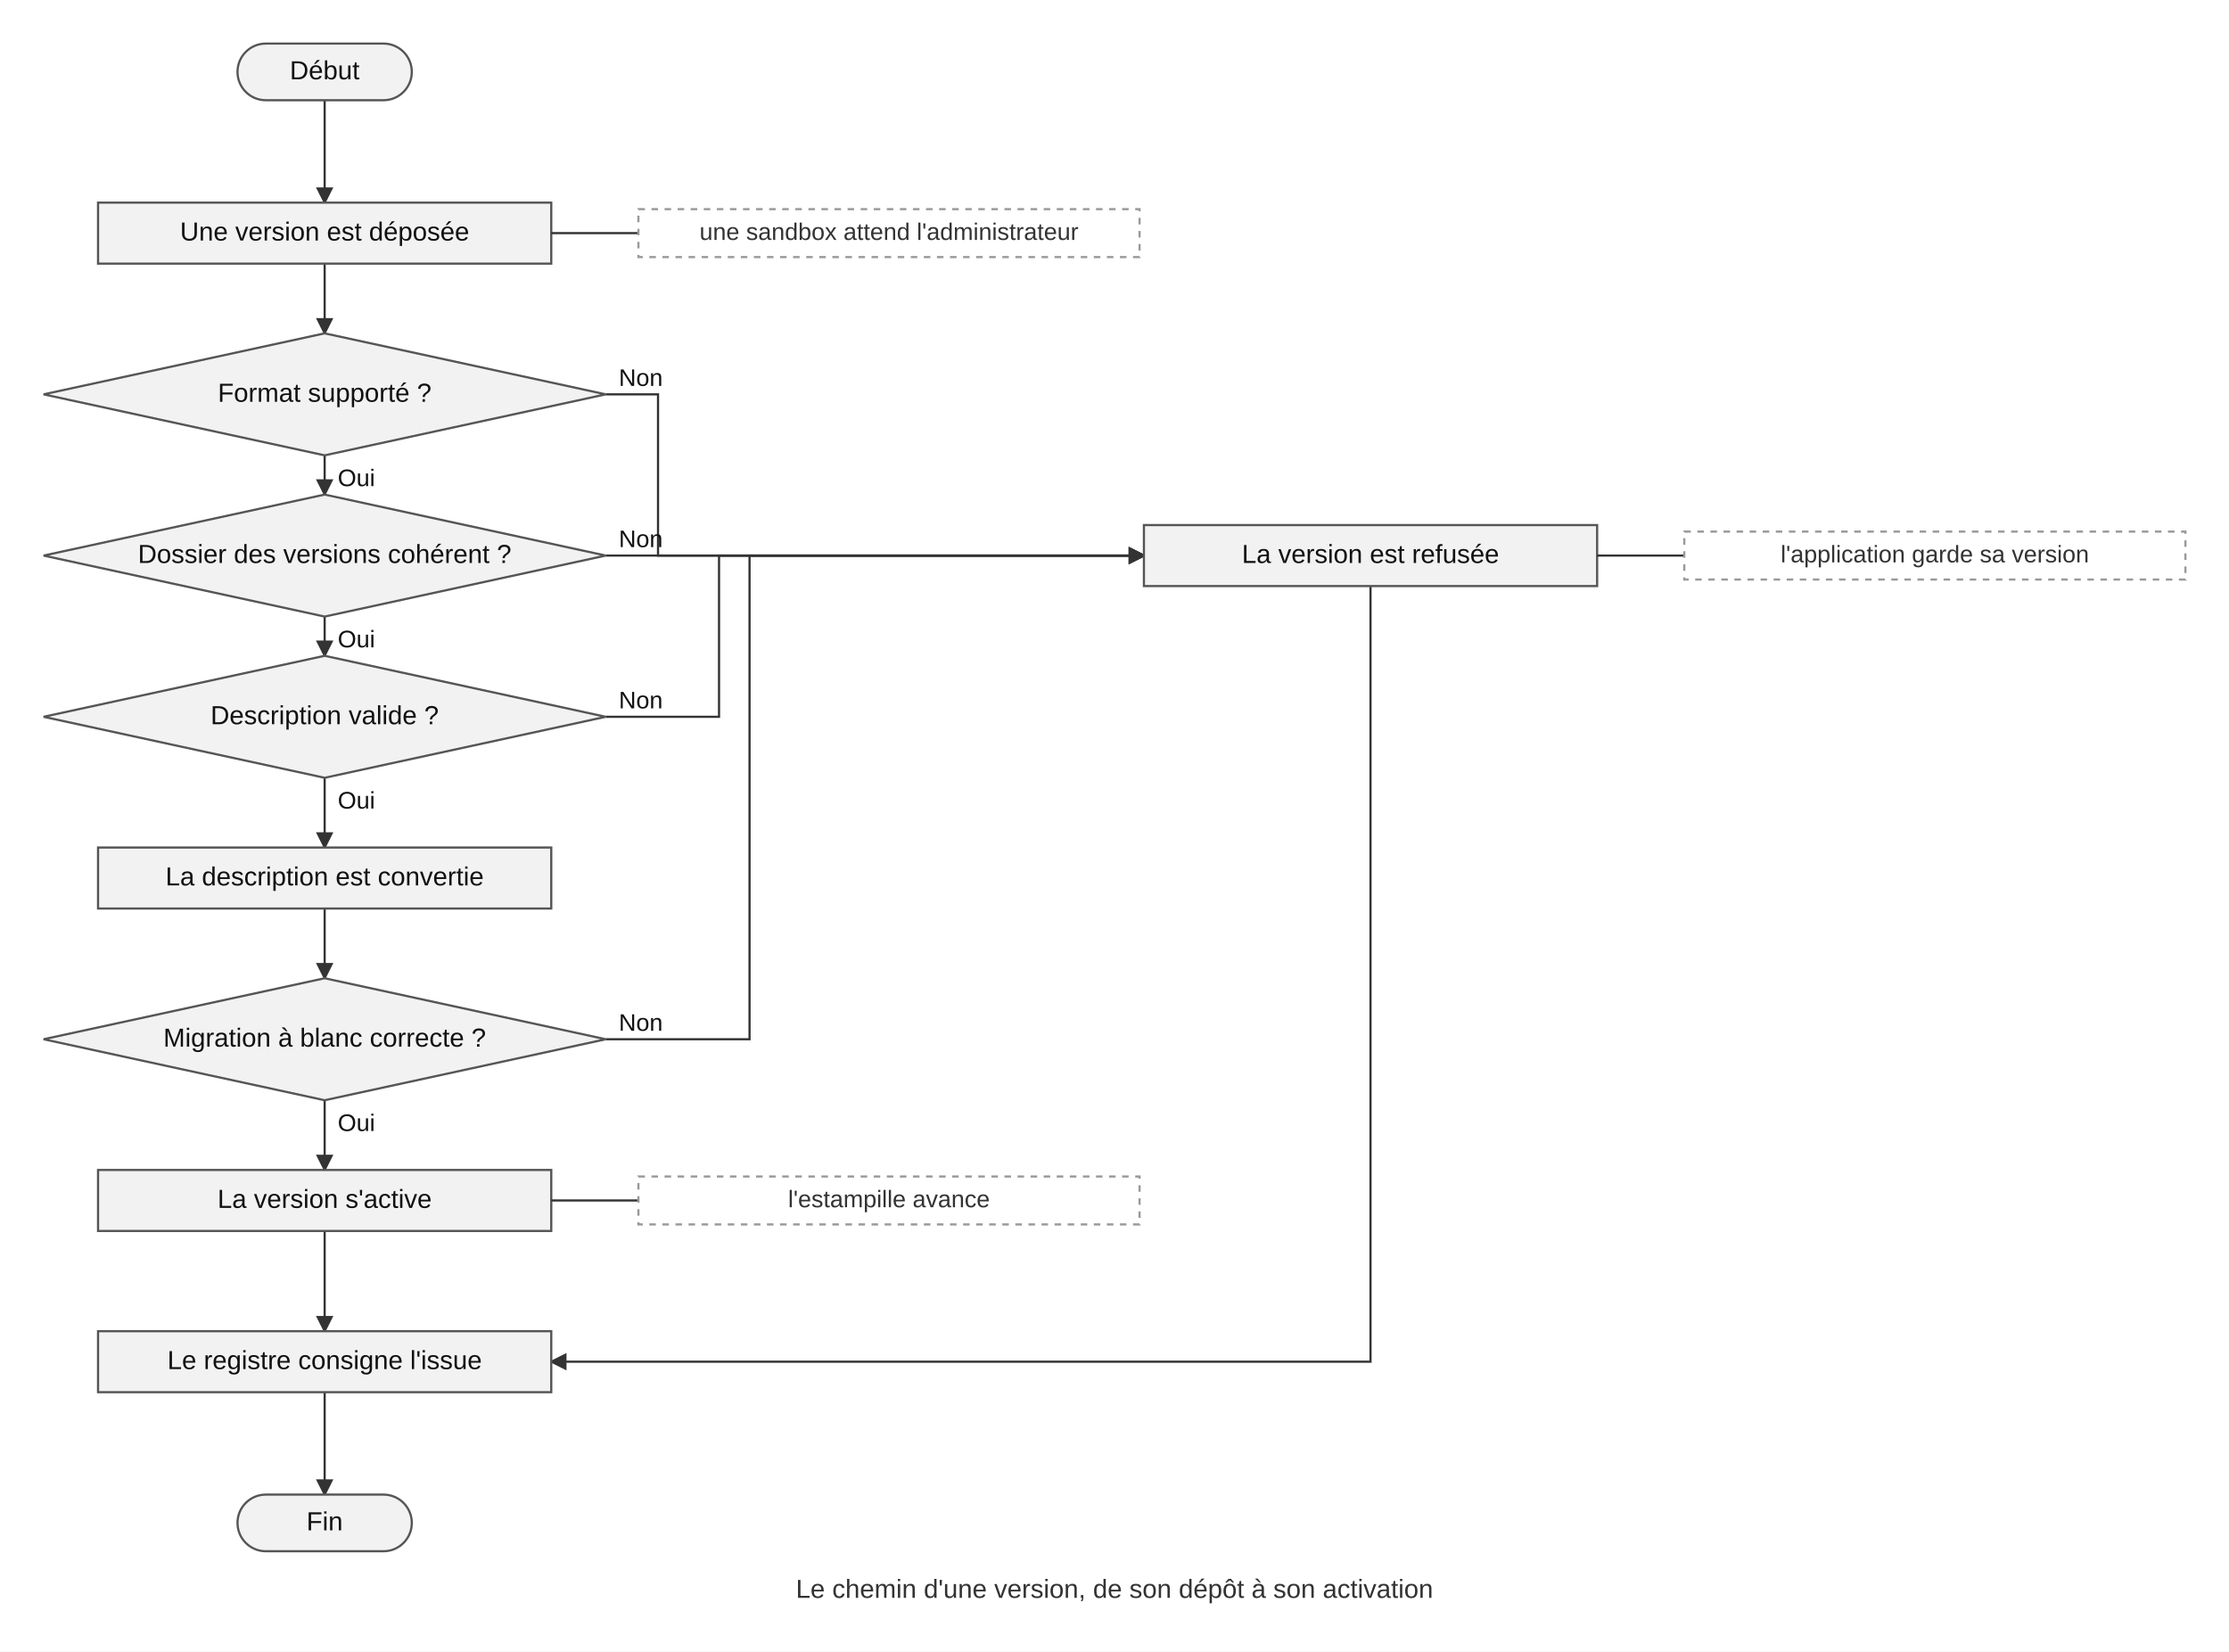
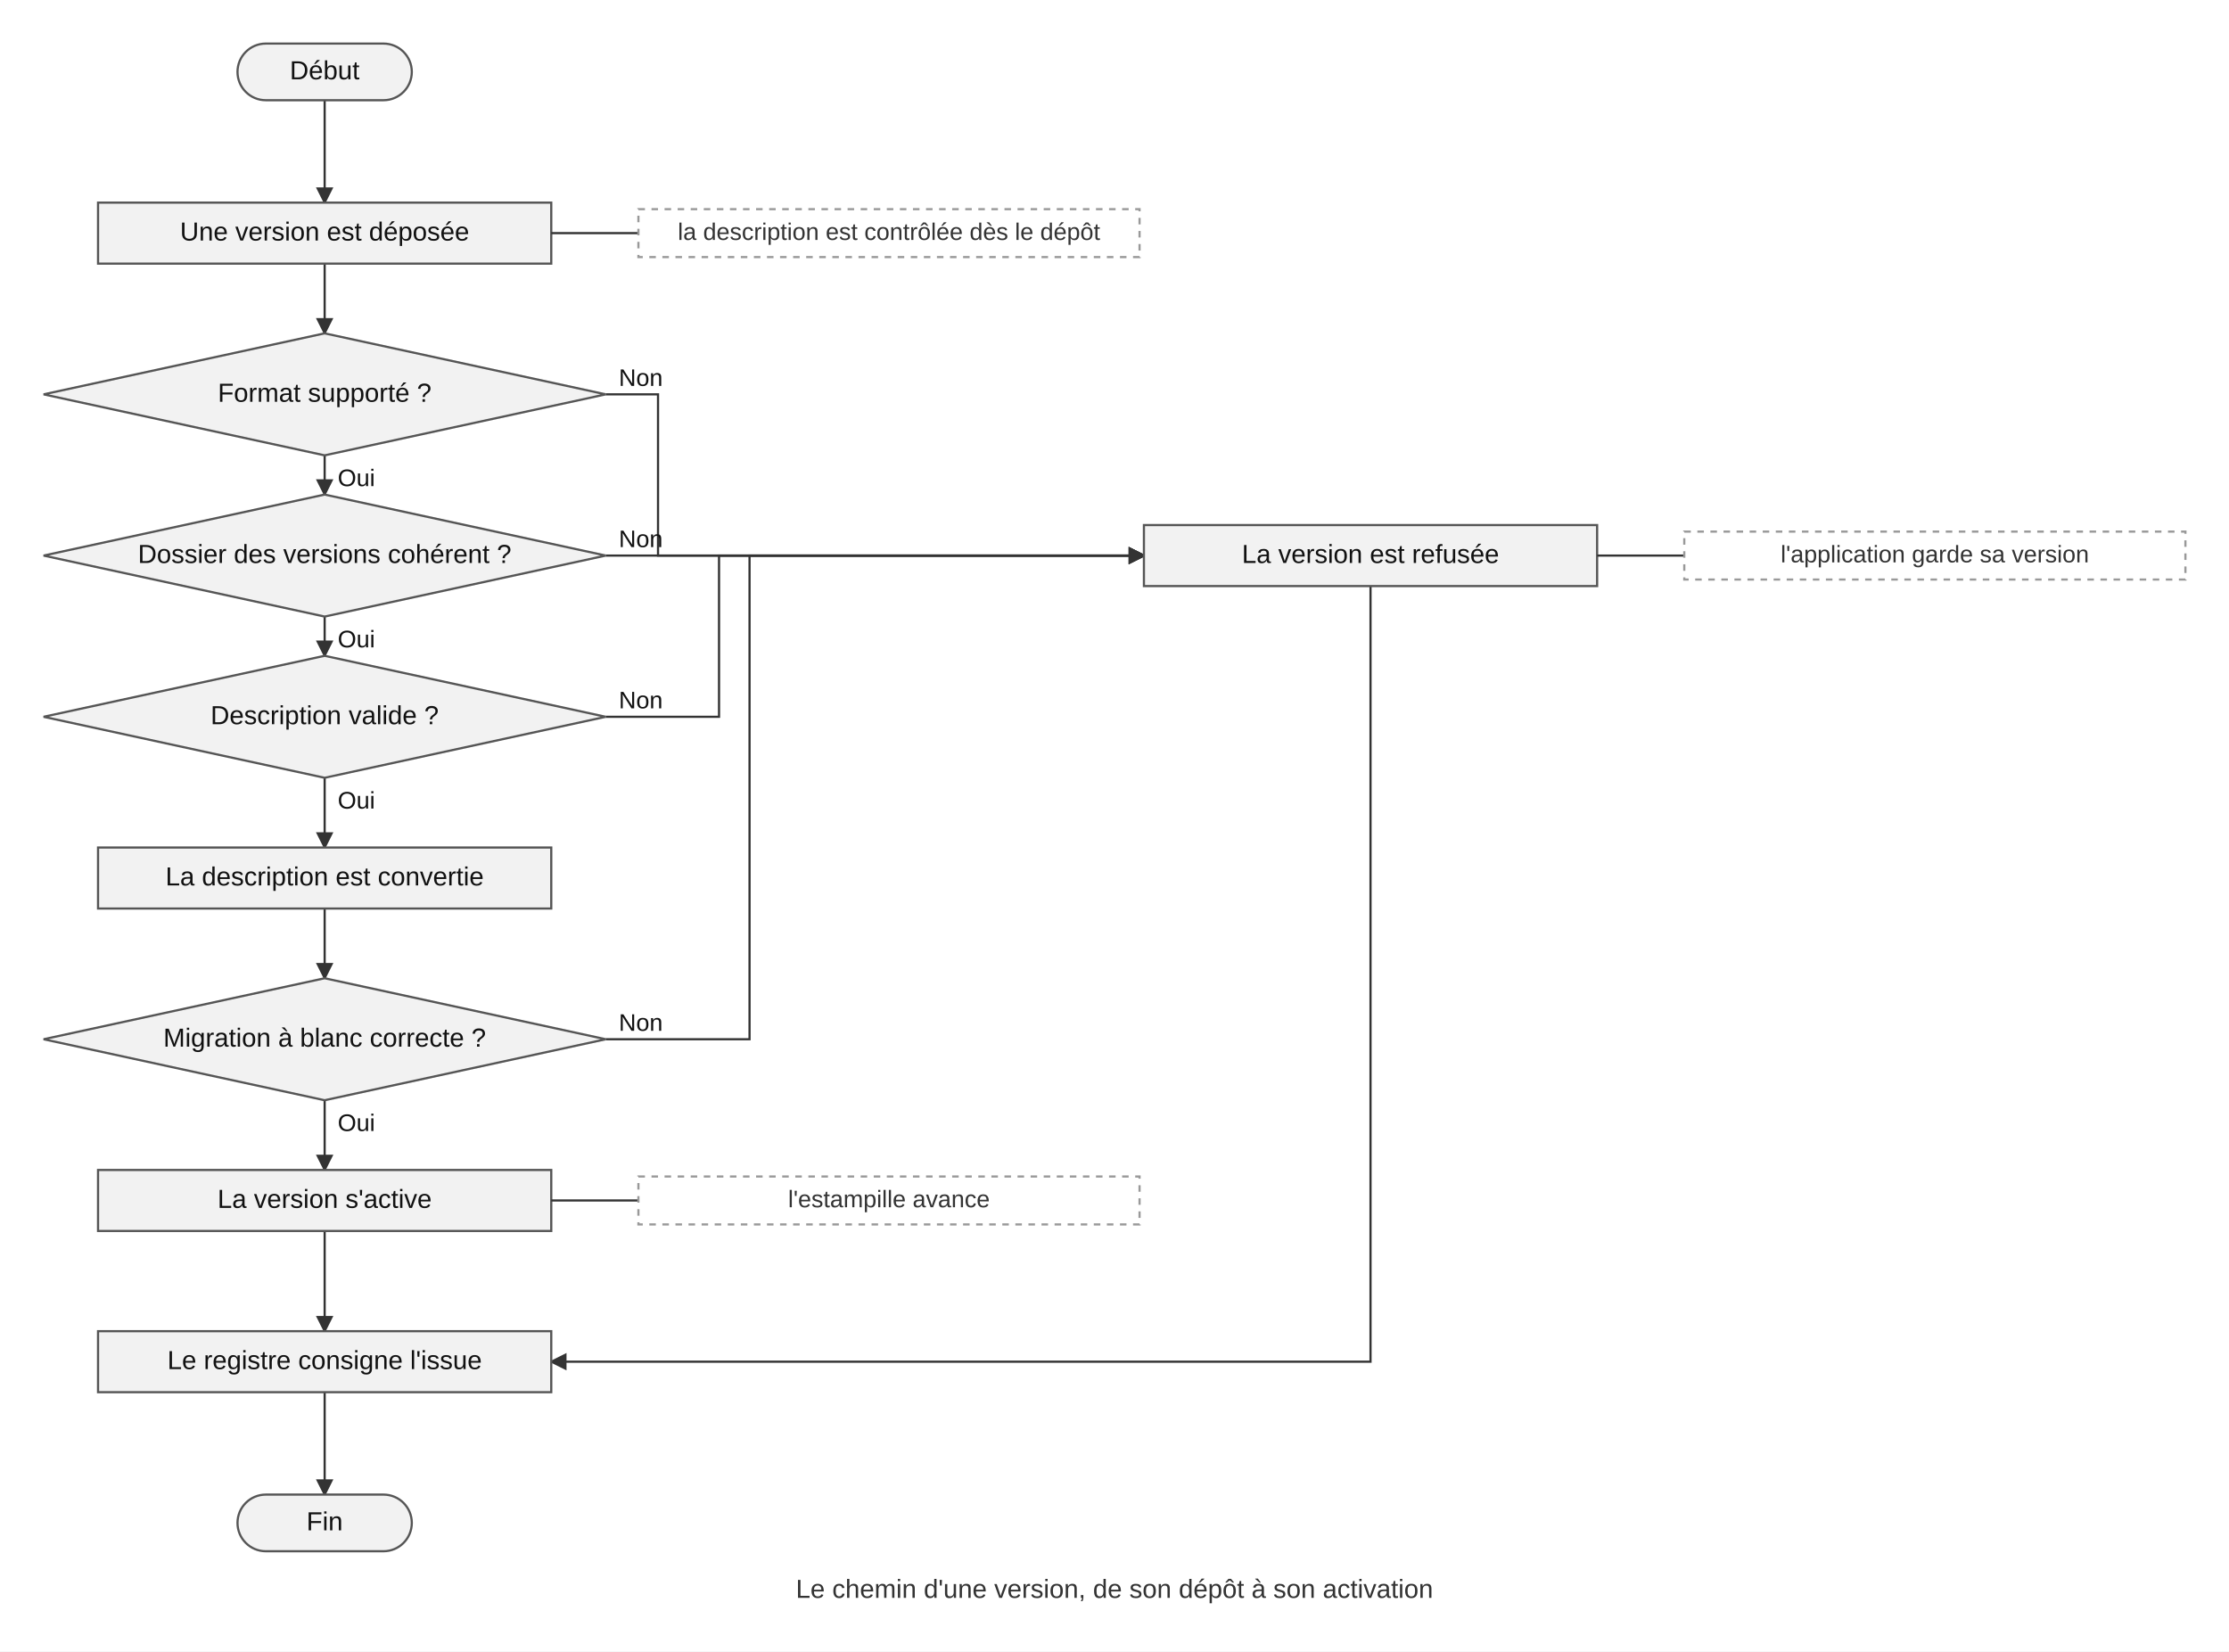
<svg xmlns="http://www.w3.org/2000/svg" width="1023" height="758" viewBox="56 54 1023 758" font-family="Segoe UI, Arial, sans-serif">
  <defs>
    <marker id="fleche" markerWidth="8" markerHeight="8" refX="7" refY="4" orient="auto">
      <path d="M0,0 L8,4 L0,8 z" fill="#333333" />
    </marker>
  </defs>
  <rect x="56" y="54" width="1023" height="758" fill="#ffffff" />
  <path d="M 205,100.0 L 205,147.0" fill="none" stroke="#333333" stroke-width="1" marker-end="url(#fleche)" />
  <path d="M 205,175.0 L 205,207.0" fill="none" stroke="#333333" stroke-width="1" marker-end="url(#fleche)" />
  <path d="M 205,263.0 L 205,281.0" fill="none" stroke="#333333" stroke-width="1" marker-end="url(#fleche)" />
  <text x="211" y="274.0" text-anchor="start" font-family="Segoe UI, Arial, sans-serif" font-size="11" fill="#111111" dominant-baseline="middle">Oui</text>
  <path d="M 334.0,235 L 358.0,235 L 358.0,309 L 581.0,309" fill="none" stroke="#333333" stroke-width="1" marker-end="url(#fleche)" />
  <text x="340.0" y="228" text-anchor="start" font-family="Segoe UI, Arial, sans-serif" font-size="11" fill="#111111" dominant-baseline="middle">Non</text>
  <path d="M 205,337.0 L 205,355.0" fill="none" stroke="#333333" stroke-width="1" marker-end="url(#fleche)" />
  <text x="211" y="348.0" text-anchor="start" font-family="Segoe UI, Arial, sans-serif" font-size="11" fill="#111111" dominant-baseline="middle">Oui</text>
  <path d="M 334.0,309 L 581.0,309" fill="none" stroke="#333333" stroke-width="1" marker-end="url(#fleche)" />
  <text x="340.0" y="302" text-anchor="start" font-family="Segoe UI, Arial, sans-serif" font-size="11" fill="#111111" dominant-baseline="middle">Non</text>
  <path d="M 205,411.0 L 205,443.0" fill="none" stroke="#333333" stroke-width="1" marker-end="url(#fleche)" />
  <text x="211" y="422.0" text-anchor="start" font-family="Segoe UI, Arial, sans-serif" font-size="11" fill="#111111" dominant-baseline="middle">Oui</text>
  <path d="M 334.0,383 L 386.0,383 L 386.0,309 L 581.0,309" fill="none" stroke="#333333" stroke-width="1" marker-end="url(#fleche)" />
  <text x="340.0" y="376" text-anchor="start" font-family="Segoe UI, Arial, sans-serif" font-size="11" fill="#111111" dominant-baseline="middle">Non</text>
  <path d="M 205,471.0 L 205,503.0" fill="none" stroke="#333333" stroke-width="1" marker-end="url(#fleche)" />
  <path d="M 205,559.0 L 205,591.0" fill="none" stroke="#333333" stroke-width="1" marker-end="url(#fleche)" />
  <text x="211" y="570.0" text-anchor="start" font-family="Segoe UI, Arial, sans-serif" font-size="11" fill="#111111" dominant-baseline="middle">Oui</text>
  <path d="M 334.0,531 L 400.0,531 L 400.0,309 L 581.0,309" fill="none" stroke="#333333" stroke-width="1" marker-end="url(#fleche)" />
  <text x="340.0" y="524" text-anchor="start" font-family="Segoe UI, Arial, sans-serif" font-size="11" fill="#111111" dominant-baseline="middle">Non</text>
  <path d="M 205,619.0 L 205,665.0" fill="none" stroke="#333333" stroke-width="1" marker-end="url(#fleche)" />
  <path d="M 205,693.0 L 205,740.0" fill="none" stroke="#333333" stroke-width="1" marker-end="url(#fleche)" />
  <path d="M 685,323.0 L 685,679 L 309.0,679" fill="none" stroke="#333333" stroke-width="1" marker-end="url(#fleche)" />
  <rect x="165.0" y="74.0" width="80" height="26" rx="13.0" fill="#f2f2f2" stroke="#555555" stroke-width="1" />
  <text x="205" y="87" text-anchor="middle" font-family="Segoe UI, Arial, sans-serif" font-size="12" fill="#111111" dominant-baseline="middle">Début</text>
  <rect x="101.0" y="147.0" width="208" height="28" fill="#f2f2f2" stroke="#555555" stroke-width="1" />
  <text x="205" y="161" text-anchor="middle" font-family="Segoe UI, Arial, sans-serif" font-size="12" fill="#111111" dominant-baseline="middle">Une version est déposée</text>
  <path d="M 309.0,161 L 349.0,161" fill="none" stroke="#333333" stroke-width="1" />
  <rect x="349.0" y="150" width="230" height="22" fill="#ffffff" stroke="#999999" stroke-dasharray="3 3" stroke-width="1" />
-   <text x="464.0" y="161" text-anchor="middle" font-family="Segoe UI, Arial, sans-serif" font-size="11" fill="#333333" dominant-baseline="middle">une sandbox attend l'administrateur</text>
+   <text x="464.0" y="161" text-anchor="middle" font-family="Segoe UI, Arial, sans-serif" font-size="11" fill="#333333" dominant-baseline="middle">la description est contrôlée dès le dépôt</text>
  <polygon points="205,207.0 334.0,235 205,263.0 76.0,235" fill="#f2f2f2" stroke="#555555" stroke-width="1" />
  <text x="205" y="235" text-anchor="middle" font-family="Segoe UI, Arial, sans-serif" font-size="12" fill="#111111" dominant-baseline="middle">Format supporté ?</text>
  <polygon points="205,281.0 334.0,309 205,337.0 76.0,309" fill="#f2f2f2" stroke="#555555" stroke-width="1" />
  <text x="205" y="309" text-anchor="middle" font-family="Segoe UI, Arial, sans-serif" font-size="12" fill="#111111" dominant-baseline="middle">Dossier des versions cohérent ?</text>
  <polygon points="205,355.0 334.0,383 205,411.0 76.0,383" fill="#f2f2f2" stroke="#555555" stroke-width="1" />
  <text x="205" y="383" text-anchor="middle" font-family="Segoe UI, Arial, sans-serif" font-size="12" fill="#111111" dominant-baseline="middle">Description valide ?</text>
  <rect x="101.0" y="443.0" width="208" height="28" fill="#f2f2f2" stroke="#555555" stroke-width="1" />
  <text x="205" y="457" text-anchor="middle" font-family="Segoe UI, Arial, sans-serif" font-size="12" fill="#111111" dominant-baseline="middle">La description est convertie</text>
  <polygon points="205,503.0 334.0,531 205,559.0 76.0,531" fill="#f2f2f2" stroke="#555555" stroke-width="1" />
  <text x="205" y="531" text-anchor="middle" font-family="Segoe UI, Arial, sans-serif" font-size="12" fill="#111111" dominant-baseline="middle">Migration à blanc correcte ?</text>
  <rect x="101.0" y="591.0" width="208" height="28" fill="#f2f2f2" stroke="#555555" stroke-width="1" />
  <text x="205" y="605" text-anchor="middle" font-family="Segoe UI, Arial, sans-serif" font-size="12" fill="#111111" dominant-baseline="middle">La version s'active</text>
  <path d="M 309.0,605 L 349.0,605" fill="none" stroke="#333333" stroke-width="1" />
  <rect x="349.0" y="594" width="230" height="22" fill="#ffffff" stroke="#999999" stroke-dasharray="3 3" stroke-width="1" />
  <text x="464.0" y="605" text-anchor="middle" font-family="Segoe UI, Arial, sans-serif" font-size="11" fill="#333333" dominant-baseline="middle">l'estampille avance</text>
  <rect x="101.0" y="665.0" width="208" height="28" fill="#f2f2f2" stroke="#555555" stroke-width="1" />
  <text x="205" y="679" text-anchor="middle" font-family="Segoe UI, Arial, sans-serif" font-size="12" fill="#111111" dominant-baseline="middle">Le registre consigne l'issue</text>
  <rect x="165.0" y="740.0" width="80" height="26" rx="13.0" fill="#f2f2f2" stroke="#555555" stroke-width="1" />
  <text x="205" y="753" text-anchor="middle" font-family="Segoe UI, Arial, sans-serif" font-size="12" fill="#111111" dominant-baseline="middle">Fin</text>
  <rect x="581.0" y="295.0" width="208" height="28" fill="#f2f2f2" stroke="#555555" stroke-width="1" />
  <text x="685" y="309" text-anchor="middle" font-family="Segoe UI, Arial, sans-serif" font-size="12" fill="#111111" dominant-baseline="middle">La version est refusée</text>
  <path d="M 789.0,309 L 829.0,309" fill="none" stroke="#333333" stroke-width="1" />
  <rect x="829.0" y="298" width="230" height="22" fill="#ffffff" stroke="#999999" stroke-dasharray="3 3" stroke-width="1" />
  <text x="944.0" y="309" text-anchor="middle" font-family="Segoe UI, Arial, sans-serif" font-size="11" fill="#333333" dominant-baseline="middle">l'application garde sa version</text>
  <text x="567.5" y="784.0" text-anchor="middle" font-family="Segoe UI, Arial, sans-serif" font-size="12" fill="#333333" dominant-baseline="middle">Le chemin d'une version, de son dépôt à son activation</text>
</svg>
